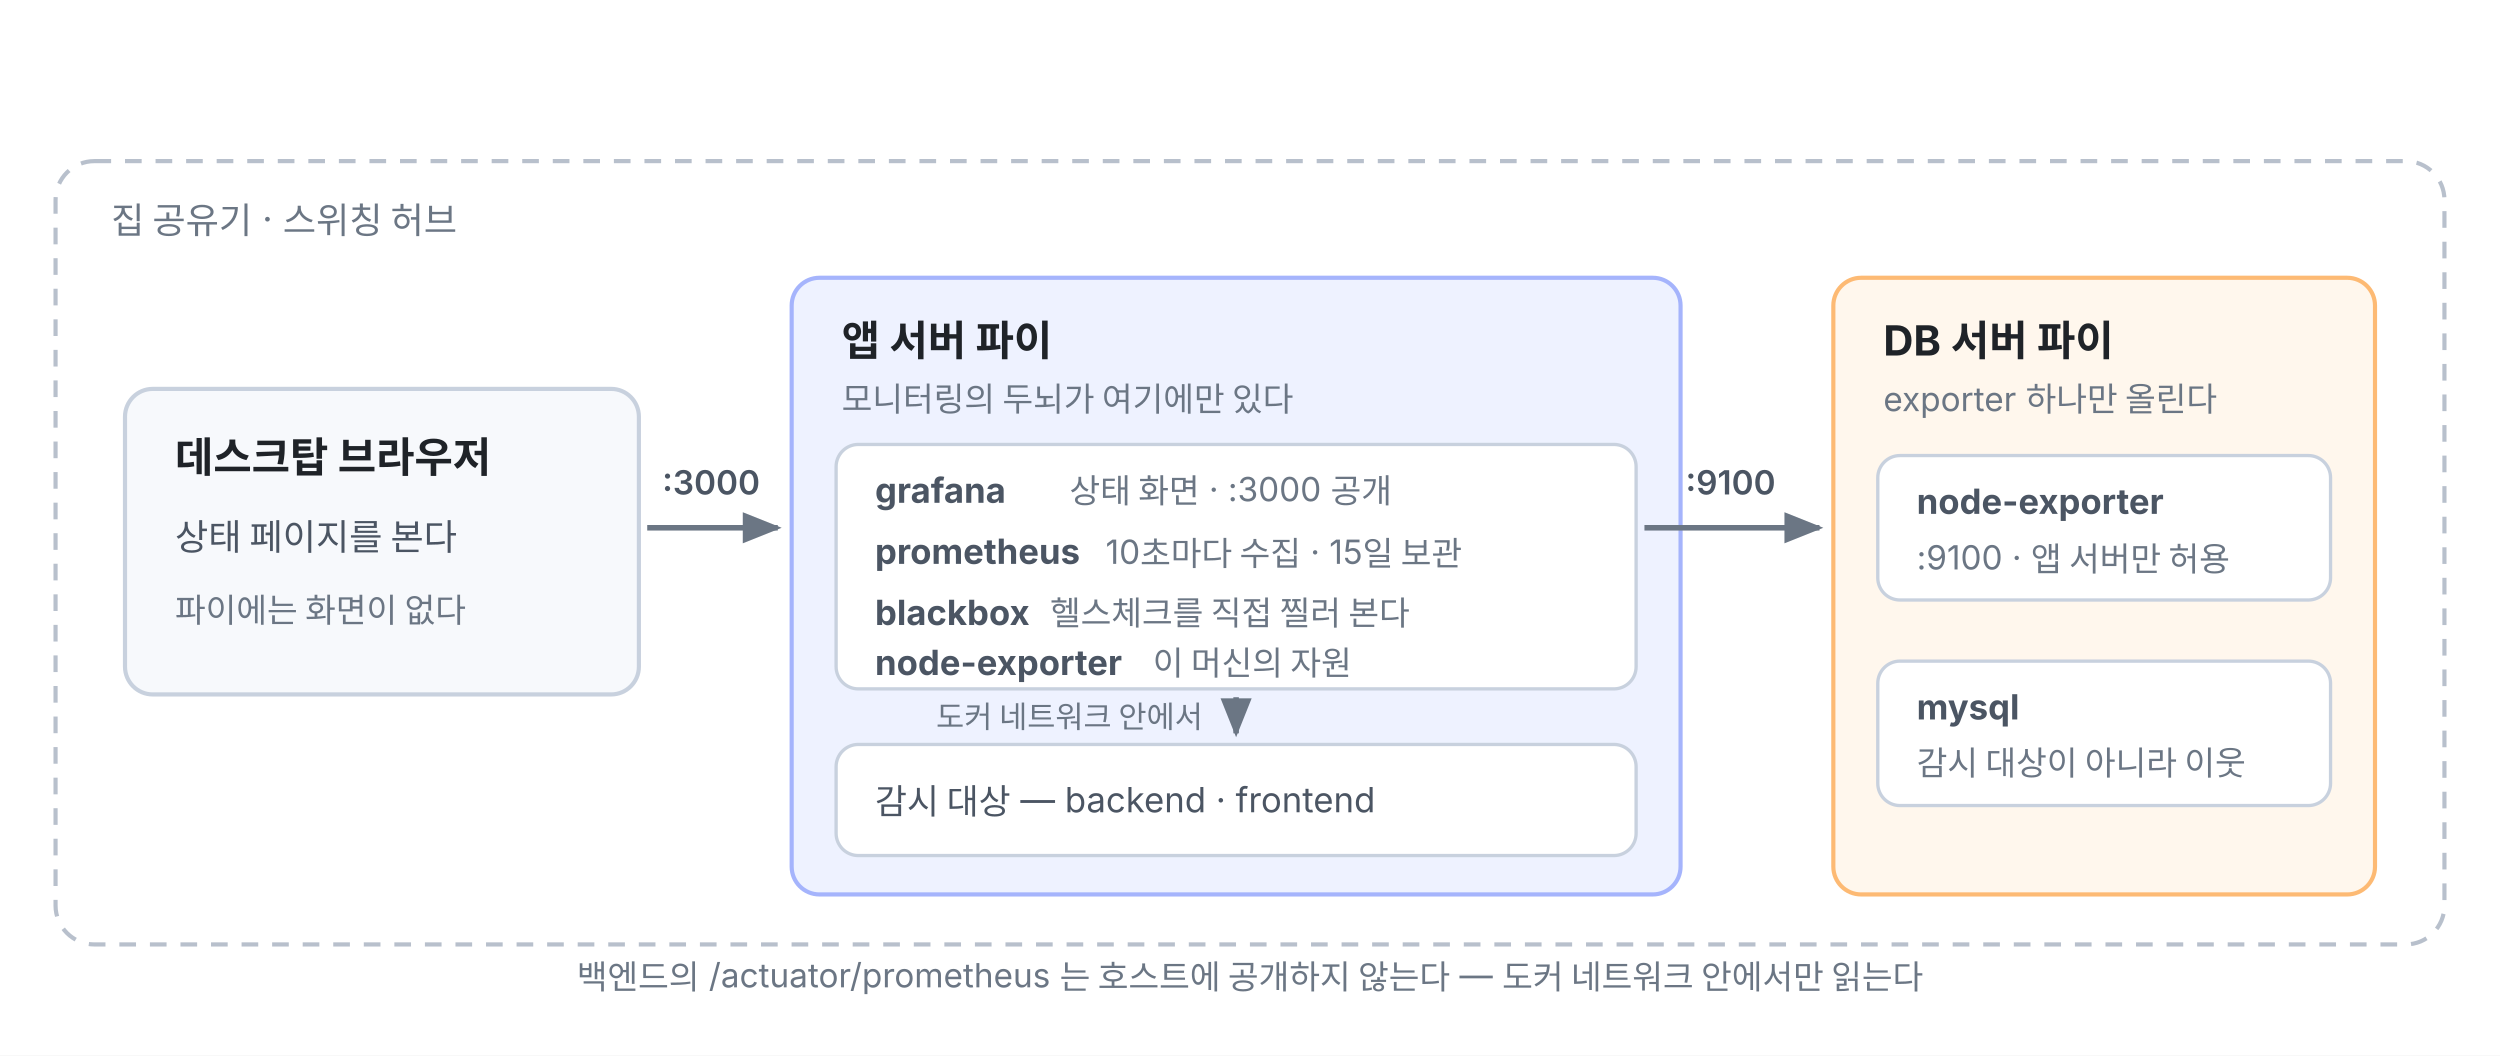
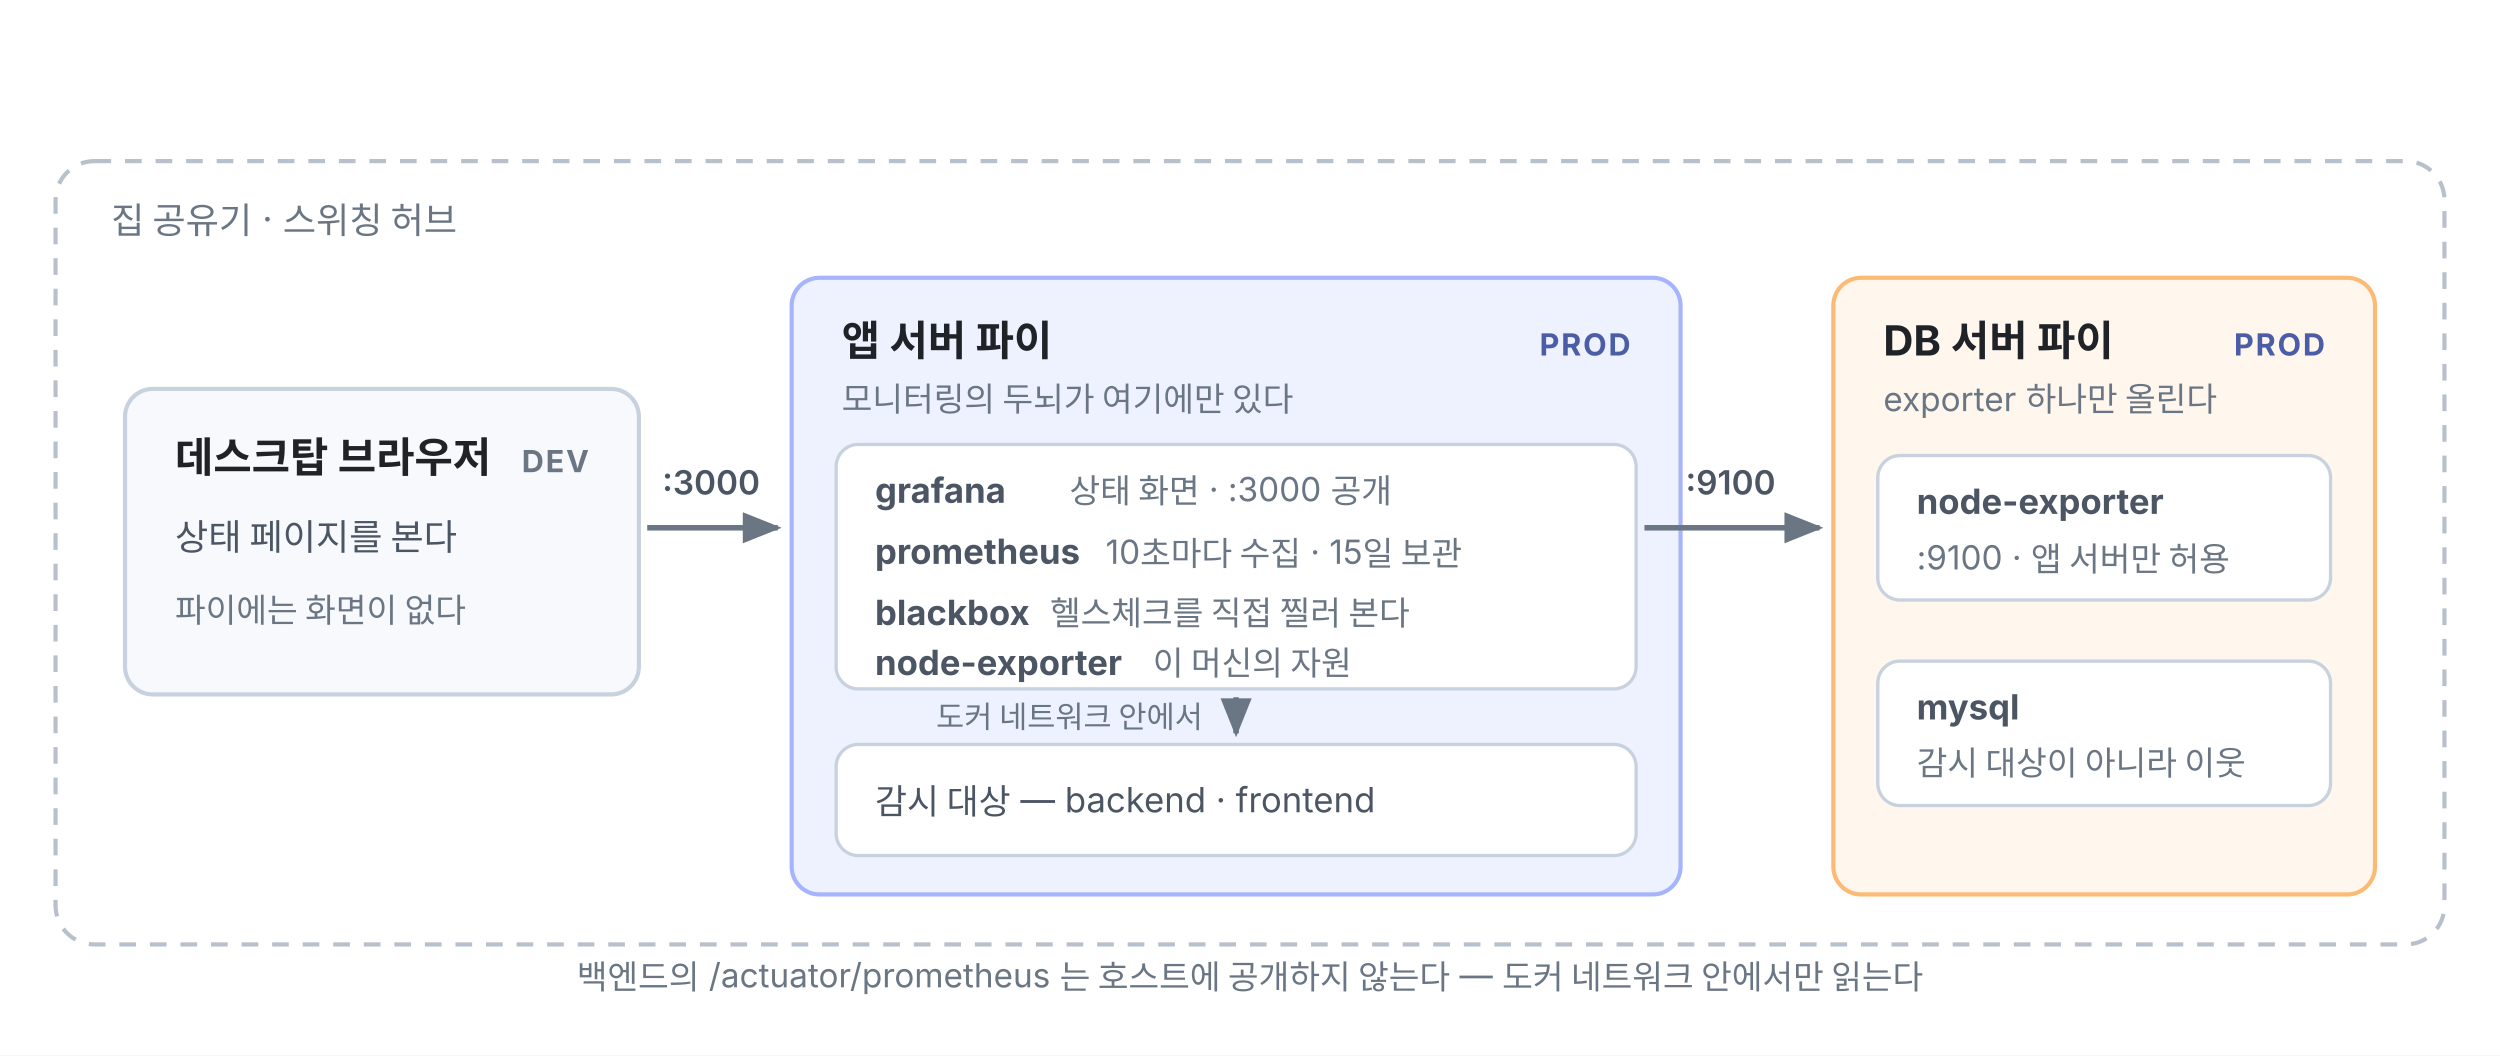
<svg xmlns="http://www.w3.org/2000/svg" viewBox="0 0 900 380" width="900" height="380" role="img" aria-label="Beetle 모니터링 구성: 앱 서버 파이에 Grafana·Prometheus·blackbox·node-exporter 가 돌고, DB 서버 파이에는 node-exporter 만 둔다. 데스크탑 브라우저가 앱 서버의 3000 포트로 상태 화면을 본다">
  <style>
    .bg     { fill: #ffffff; }
    .net    { fill: none; stroke: #b8c0cc; stroke-width: 1.5; stroke-dasharray: 6 5; }
    .netlbl { fill: #6b7684; }
    .card   { fill: #f7f9fc; stroke: #c8d1de; stroke-width: 1.5; }
    .accent { fill: #eef2ff; stroke: #a5b4fc; }
    .db     { fill: #fff7ed; stroke: #fdba74; }
    .inner  { fill: #ffffff; stroke: #c8d1de; stroke-width: 1.2; }
    .name   { fill: #1f2328; font-weight: 700; }
    .role   { fill: #4b5563; }
    .muted  { fill: #6b7684; }
    .arrow  { stroke: #6b7684; stroke-width: 2; fill: none; }
    .arrlbl { fill: #4b5563; font-weight: 600; }
+     .badge  { fill: #6b7684; font-weight: 700; letter-spacing: 0.06em; }
+     .badgep { fill: #4c5da8; font-weight: 700; letter-spacing: 0.06em; }
    text    { font-family: -apple-system, BlinkMacSystemFont, "Apple SD Gothic Neo", "Malgun Gothic", "Noto Sans KR", sans-serif; }

    @media (prefers-color-scheme: dark) {
      .bg     { fill: #0d1117; }
      .net    { stroke: #3d444d; }
      .netlbl { fill: #9198a1; }
      .card   { fill: #161b22; stroke: #3d444d; }
      .accent { fill: #17203a; stroke: #4c5da8; }
      .db     { fill: #2a1e11; stroke: #9a6534; }
      .inner  { fill: #0d1117; stroke: #3d444d; }
      .name   { fill: #e6edf3; }
      .role   { fill: #c9d1d9; }
      .muted  { fill: #9198a1; }
      .arrow  { stroke: #9198a1; }
      .arrlbl { fill: #c9d1d9; }
+       .badge  { fill: #9198a1; }
+       .badgep { fill: #8fa0ef; }
    }
  </style>
  <defs>
    <marker id="head" viewBox="0 0 10 10" refX="9" refY="5" markerWidth="7" markerHeight="7" orient="auto-start-reverse">
      <path d="M 0 1 L 10 5 L 0 9 z" fill="context-stroke" />
    </marker>
  </defs>
  <rect class="bg" x="0" y="0" width="900" height="380" />
  <rect class="net" x="20" y="58" width="860" height="282" rx="14" />
  <text class="netlbl" x="40" y="84" font-size="13">집 공유기 · 스위칭 허브</text>
  <rect class="card" x="45" y="140" width="185" height="110" rx="10" />
  <text class="name" x="63" y="170" font-size="15">데스크탑 브라우저</text>
+   <text class="badge" x="212" y="170" font-size="11" text-anchor="end">DEV</text>
  <text class="role" x="63" y="198" font-size="13">상태 페이지를 본다</text>
  <text class="muted" x="63" y="224" font-size="12">파이에는 화면이 없다</text>
  <rect class="card accent" x="285" y="100" width="320" height="222" rx="10" />
  <text class="name" x="303" y="128" font-size="15">앱 서버 파이</text>
+   <text class="badgep" x="587" y="128" font-size="11" text-anchor="end">PROD</text>
  <text class="muted" x="303" y="148" font-size="12">모니터링의 두뇌가 여기에만 있다</text>
  <rect class="inner" x="301" y="160" width="288" height="88" rx="8" />
  <text class="role" x="315" y="181" font-size="12.5" font-weight="700">grafana</text>
  <text class="muted" x="385" y="181" font-size="12">상태 화면 · :3000 공개</text>
  <text class="role" x="315" y="203" font-size="12.5" font-weight="700">prometheus</text>
  <text class="muted" x="398" y="203" font-size="12">10초마다 수집 · 15일 보관</text>
  <text class="role" x="315" y="225" font-size="12.5" font-weight="700">blackbox</text>
  <text class="muted" x="378" y="225" font-size="12">헬스체크를 직접 찔러 본다</text>
  <text class="role" x="315" y="243" font-size="12.5" font-weight="700">node-exporter</text>
  <text class="muted" x="415" y="243" font-size="12">이 머신의 자원</text>
  <rect class="inner" x="301" y="268" width="288" height="40" rx="8" />
  <text class="role" x="315" y="293" font-size="12.5">감시 대상 — backend · frontend</text>
  <rect class="card db" x="660" y="100" width="195" height="222" rx="10" />
  <text class="name" x="678" y="128" font-size="15">DB 서버 파이</text>
+   <text class="badgep" x="837" y="128" font-size="11" text-anchor="end">PROD</text>
  <text class="muted" x="678" y="148" font-size="12">exporter 하나만 올린다</text>
  <rect class="inner" x="676" y="164" width="163" height="52" rx="8" />
  <text class="role" x="690" y="185" font-size="12.5" font-weight="700">node-exporter</text>
  <text class="muted" x="690" y="205" font-size="12">:9100 · 앱 서버만 허용</text>
  <rect class="inner" x="676" y="238" width="163" height="52" rx="8" />
  <text class="role" x="690" y="259" font-size="12.5" font-weight="700">mysql</text>
  <text class="muted" x="690" y="279" font-size="12">감시 대상이 아니라 이웃</text>
  <path class="arrow" d="M 233 190 L 280 190" marker-end="url(#head)" />
  <text class="arrlbl" x="256" y="178" font-size="12" text-anchor="middle">:3000</text>
  <path class="arrow" d="M 445 251 L 445 264" marker-end="url(#head)" />
  <text class="muted" x="433" y="262" font-size="11" text-anchor="end">도커 네트워크 안에서</text>
  <path class="arrow" d="M 592 190 L 655 190" marker-end="url(#head)" />
  <text class="arrlbl" x="623" y="178" font-size="12" text-anchor="middle">:9100</text>
  <text class="muted" x="450" y="356" font-size="12" text-anchor="middle">백엔드의 /actuator/prometheus 는 호스트에 공개하지 않는다 — 도커 네트워크 안에서만 읽는다</text>
</svg>
